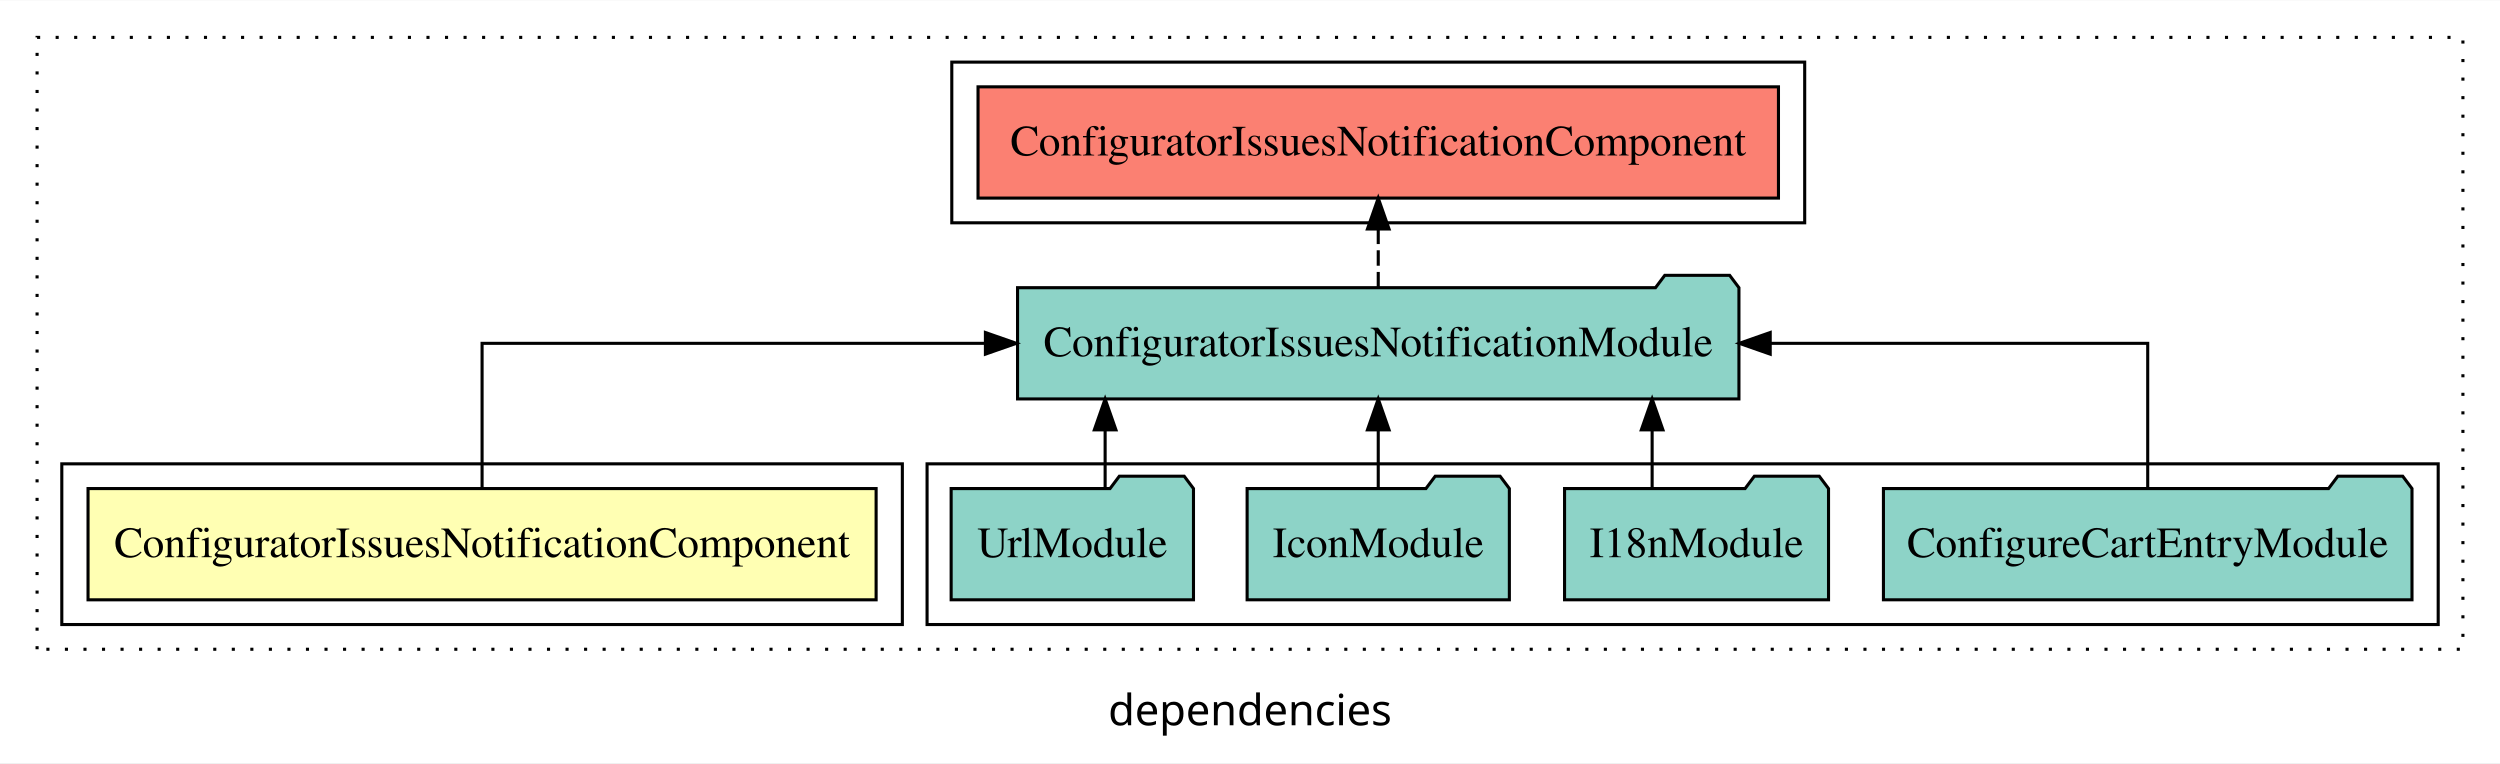
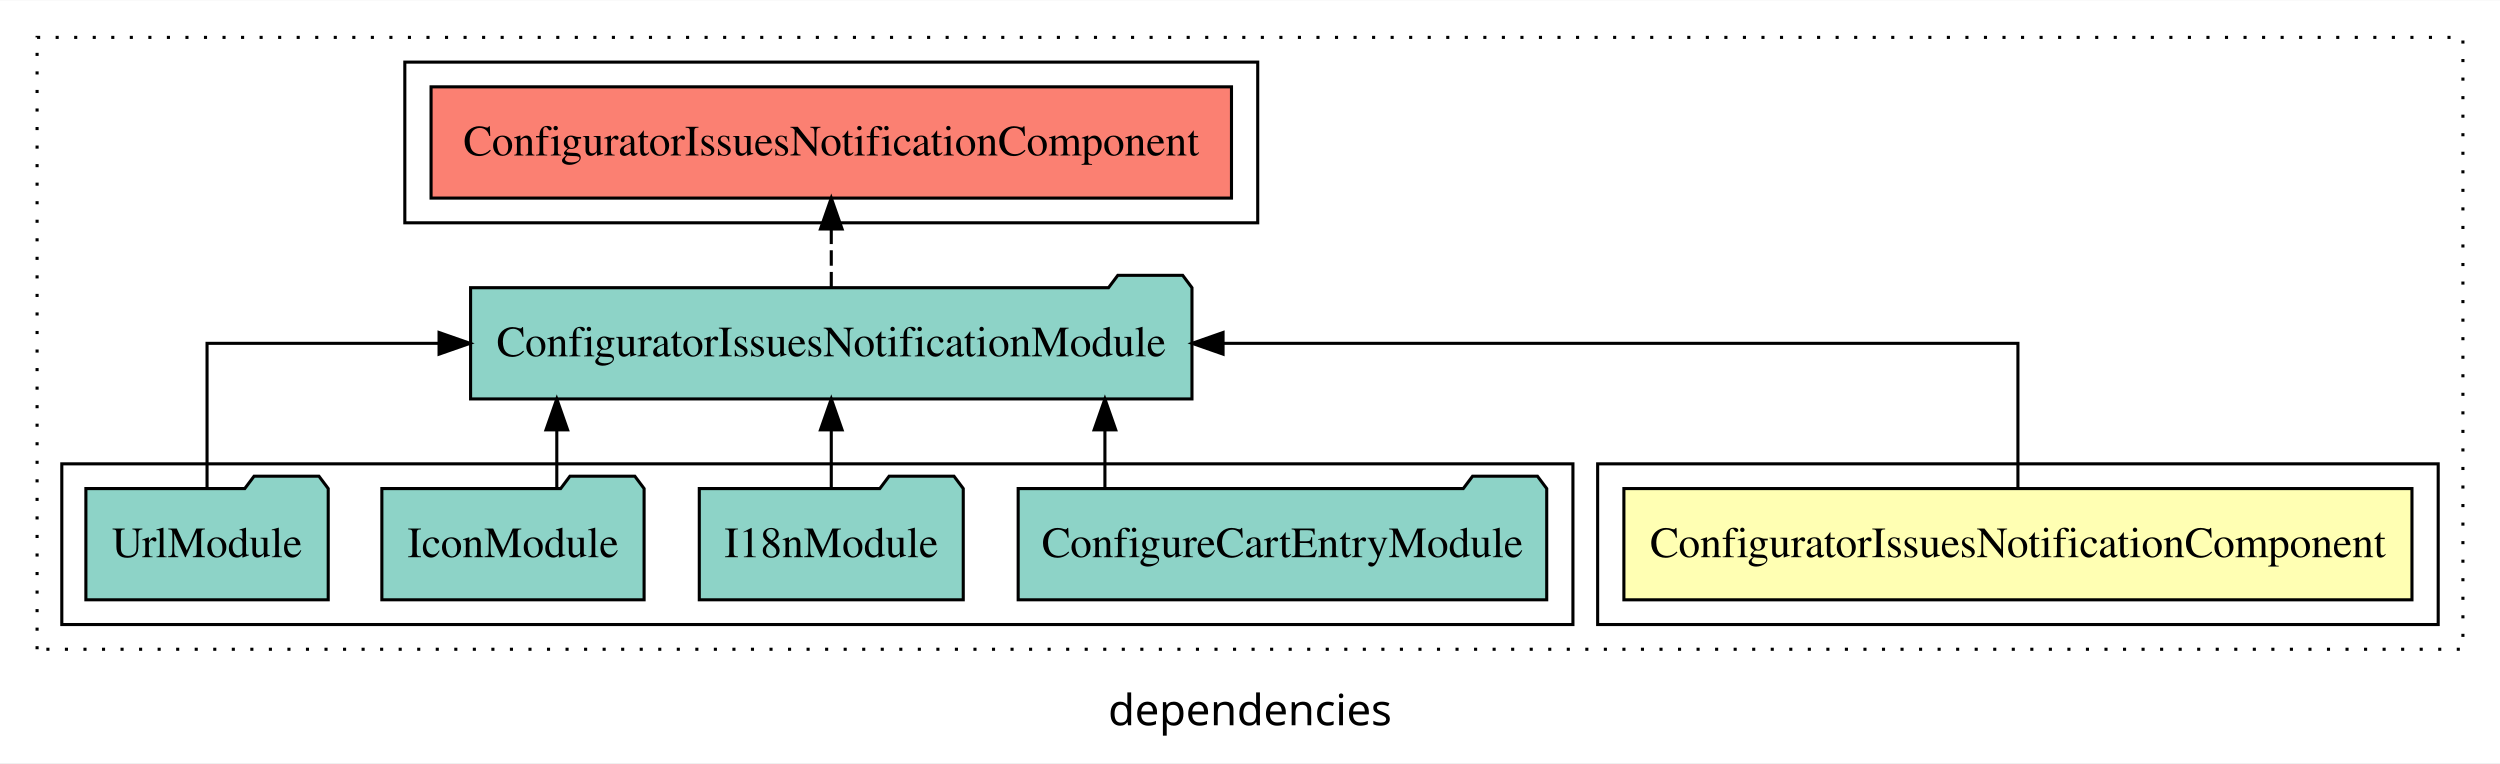
<svg xmlns="http://www.w3.org/2000/svg" width="809pt" height="247pt" viewBox="0.00 0.00 809.00 246.80">
  <g id="graph0" class="graph" transform="scale(1 1) rotate(0) translate(4 242.8)">
    <polygon fill="white" stroke="transparent" points="-4,4 -4,-242.8 805,-242.8 805,4 -4,4" />
    <text text-anchor="middle" x="400.5" y="-8.2" font-family="sans-serif" font-size="14.00">dependencies</text>
    <g id="clust1" class="cluster">
      <polygon fill="none" stroke="black" stroke-dasharray="1,5" points="8,-32.8 8,-230.8 793,-230.8 793,-32.8 8,-32.8" />
    </g>
-     <g id="clust4" class="cluster">
-       <polygon fill="none" stroke="black" points="296,-40.8 296,-92.8 785,-92.8 785,-40.8 296,-40.8" />
-     </g>
    <g id="clust2" class="cluster">
-       <polygon fill="none" stroke="black" points="16,-40.8 16,-92.8 288,-92.8 288,-40.8 16,-40.8" />
+       <polygon fill="none" stroke="black" points="513,-40.8 513,-92.8 785,-92.8 785,-40.8 513,-40.8" />
    </g>
    <g id="clust5" class="cluster">
-       <polygon fill="none" stroke="black" points="304,-170.8 304,-222.8 580,-222.8 580,-170.8 304,-170.8" />
+       <polygon fill="none" stroke="black" points="127,-170.8 127,-222.8 403,-222.8 403,-170.8 127,-170.8" />
+     </g>
+     <g id="clust4" class="cluster">
+       <polygon fill="none" stroke="black" points="16,-40.8 16,-92.8 505,-92.8 505,-40.8 16,-40.8" />
    </g>
    <g id="node1" class="node">
-       <polygon fill="#ffffb3" stroke="black" points="279.51,-84.8 24.49,-84.8 24.49,-48.8 279.51,-48.8 279.51,-84.8" />
-       <text text-anchor="middle" x="152" y="-62.6" font-family="Times,serif" font-size="14.00">ConfiguratorIssuesNotificationComponent</text>
+       <polygon fill="#ffffb3" stroke="black" points="776.51,-84.8 521.49,-84.8 521.49,-48.8 776.51,-48.8 776.51,-84.8" />
+       <text text-anchor="middle" x="649" y="-62.6" font-family="Times,serif" font-size="14.00">ConfiguratorIssuesNotificationComponent</text>
    </g>
    <g id="node2" class="node">
-       <polygon fill="#8dd3c7" stroke="black" points="558.72,-149.8 555.72,-153.8 534.72,-153.8 531.72,-149.8 325.28,-149.8 325.28,-113.8 558.72,-113.8 558.72,-149.8" />
-       <text text-anchor="middle" x="442" y="-127.6" font-family="Times,serif" font-size="14.00">ConfiguratorIssuesNotificationModule</text>
+       <polygon fill="#8dd3c7" stroke="black" points="381.72,-149.8 378.72,-153.8 357.72,-153.8 354.72,-149.8 148.28,-149.8 148.28,-113.8 381.72,-113.8 381.72,-149.8" />
+       <text text-anchor="middle" x="265" y="-127.6" font-family="Times,serif" font-size="14.00">ConfiguratorIssuesNotificationModule</text>
    </g>
    <g id="edge1" class="edge">
-       <path fill="none" stroke="black" d="M152,-84.91C152,-104.14 152,-131.8 152,-131.8 152,-131.8 314.88,-131.8 314.88,-131.8" />
-       <polygon fill="black" stroke="black" points="314.88,-135.3 324.88,-131.8 314.88,-128.3 314.88,-135.3" />
+       <path fill="none" stroke="black" d="M649,-84.91C649,-104.14 649,-131.8 649,-131.8 649,-131.8 391.78,-131.8 391.78,-131.8" />
+       <polygon fill="black" stroke="black" points="391.78,-128.3 381.78,-131.8 391.78,-135.3 391.78,-128.3" />
    </g>
    <g id="node7" class="node">
-       <polygon fill="#fb8072" stroke="black" points="571.51,-214.8 312.49,-214.8 312.49,-178.8 571.51,-178.8 571.51,-214.8" />
-       <text text-anchor="middle" x="442" y="-192.6" font-family="Times,serif" font-size="14.00">ConfiguratorIssuesNotificationComponent </text>
+       <polygon fill="#fb8072" stroke="black" points="394.51,-214.8 135.49,-214.8 135.49,-178.8 394.51,-178.8 394.51,-214.8" />
+       <text text-anchor="middle" x="265" y="-192.6" font-family="Times,serif" font-size="14.00">ConfiguratorIssuesNotificationComponent </text>
    </g>
    <g id="edge6" class="edge">
-       <path fill="none" stroke="black" stroke-dasharray="5,2" d="M442,-149.91C442,-149.91 442,-168.79 442,-168.79" />
-       <polygon fill="black" stroke="black" points="438.5,-168.79 442,-178.79 445.5,-168.79 438.5,-168.79" />
+       <path fill="none" stroke="black" stroke-dasharray="5,2" d="M265,-149.91C265,-149.91 265,-168.79 265,-168.79" />
+       <polygon fill="black" stroke="black" points="261.5,-168.79 265,-178.79 268.5,-168.79 261.5,-168.79" />
    </g>
    <g id="node3" class="node">
-       <polygon fill="#8dd3c7" stroke="black" points="776.52,-84.8 773.52,-88.8 752.52,-88.8 749.52,-84.8 605.48,-84.8 605.48,-48.8 776.52,-48.8 776.52,-84.8" />
-       <text text-anchor="middle" x="691" y="-62.6" font-family="Times,serif" font-size="14.00">ConfigureCartEntryModule</text>
+       <polygon fill="#8dd3c7" stroke="black" points="496.52,-84.8 493.52,-88.8 472.52,-88.8 469.52,-84.8 325.48,-84.8 325.48,-48.8 496.52,-48.8 496.52,-84.8" />
+       <text text-anchor="middle" x="411" y="-62.6" font-family="Times,serif" font-size="14.00">ConfigureCartEntryModule</text>
    </g>
    <g id="edge2" class="edge">
-       <path fill="none" stroke="black" d="M691,-84.91C691,-104.14 691,-131.8 691,-131.8 691,-131.8 568.84,-131.8 568.84,-131.8" />
-       <polygon fill="black" stroke="black" points="568.84,-128.3 558.84,-131.8 568.84,-135.3 568.84,-128.3" />
+       <path fill="none" stroke="black" d="M353.55,-84.91C353.55,-84.91 353.55,-103.79 353.55,-103.79" />
+       <polygon fill="black" stroke="black" points="350.05,-103.79 353.55,-113.79 357.05,-103.79 350.05,-103.79" />
    </g>
    <g id="node4" class="node">
-       <polygon fill="#8dd3c7" stroke="black" points="587.71,-84.8 584.71,-88.8 563.71,-88.8 560.71,-84.8 502.29,-84.8 502.29,-48.8 587.71,-48.8 587.71,-84.8" />
-       <text text-anchor="middle" x="545" y="-62.6" font-family="Times,serif" font-size="14.00">I18nModule</text>
+       <polygon fill="#8dd3c7" stroke="black" points="307.71,-84.8 304.71,-88.8 283.71,-88.8 280.71,-84.8 222.29,-84.8 222.29,-48.8 307.71,-48.8 307.71,-84.8" />
+       <text text-anchor="middle" x="265" y="-62.6" font-family="Times,serif" font-size="14.00">I18nModule</text>
    </g>
    <g id="edge3" class="edge">
-       <path fill="none" stroke="black" d="M530.63,-84.91C530.63,-84.91 530.63,-103.79 530.63,-103.79" />
-       <polygon fill="black" stroke="black" points="527.13,-103.79 530.63,-113.79 534.13,-103.79 527.13,-103.79" />
+       <path fill="none" stroke="black" d="M265,-84.91C265,-84.91 265,-103.79 265,-103.79" />
+       <polygon fill="black" stroke="black" points="261.5,-103.79 265,-113.79 268.5,-103.79 261.5,-103.79" />
    </g>
    <g id="node5" class="node">
-       <polygon fill="#8dd3c7" stroke="black" points="484.43,-84.8 481.43,-88.8 460.43,-88.8 457.43,-84.8 399.57,-84.8 399.57,-48.8 484.43,-48.8 484.43,-84.8" />
-       <text text-anchor="middle" x="442" y="-62.6" font-family="Times,serif" font-size="14.00">IconModule</text>
+       <polygon fill="#8dd3c7" stroke="black" points="204.43,-84.8 201.43,-88.8 180.43,-88.8 177.43,-84.8 119.57,-84.8 119.57,-48.8 204.43,-48.8 204.43,-84.8" />
+       <text text-anchor="middle" x="162" y="-62.6" font-family="Times,serif" font-size="14.00">IconModule</text>
    </g>
    <g id="edge4" class="edge">
-       <path fill="none" stroke="black" d="M442,-84.91C442,-84.91 442,-103.79 442,-103.79" />
-       <polygon fill="black" stroke="black" points="438.5,-103.79 442,-113.79 445.5,-103.79 438.5,-103.79" />
+       <path fill="none" stroke="black" d="M176.18,-84.91C176.18,-84.91 176.18,-103.79 176.18,-103.79" />
+       <polygon fill="black" stroke="black" points="172.68,-103.79 176.18,-113.79 179.68,-103.79 172.68,-103.79" />
    </g>
    <g id="node6" class="node">
-       <polygon fill="#8dd3c7" stroke="black" points="382.21,-84.8 379.21,-88.8 358.21,-88.8 355.21,-84.8 303.79,-84.8 303.79,-48.8 382.21,-48.8 382.21,-84.8" />
-       <text text-anchor="middle" x="343" y="-62.6" font-family="Times,serif" font-size="14.00">UrlModule</text>
+       <polygon fill="#8dd3c7" stroke="black" points="102.21,-84.8 99.21,-88.8 78.21,-88.8 75.21,-84.8 23.79,-84.8 23.79,-48.8 102.21,-48.8 102.21,-84.8" />
+       <text text-anchor="middle" x="63" y="-62.6" font-family="Times,serif" font-size="14.00">UrlModule</text>
    </g>
    <g id="edge5" class="edge">
-       <path fill="none" stroke="black" d="M353.62,-84.91C353.62,-84.91 353.62,-103.79 353.62,-103.79" />
-       <polygon fill="black" stroke="black" points="350.12,-103.79 353.62,-113.79 357.12,-103.79 350.12,-103.79" />
+       <path fill="none" stroke="black" d="M63,-84.91C63,-104.14 63,-131.8 63,-131.8 63,-131.8 138.08,-131.8 138.08,-131.8" />
+       <polygon fill="black" stroke="black" points="138.08,-135.3 148.08,-131.8 138.08,-128.3 138.08,-135.3" />
    </g>
  </g>
</svg>
